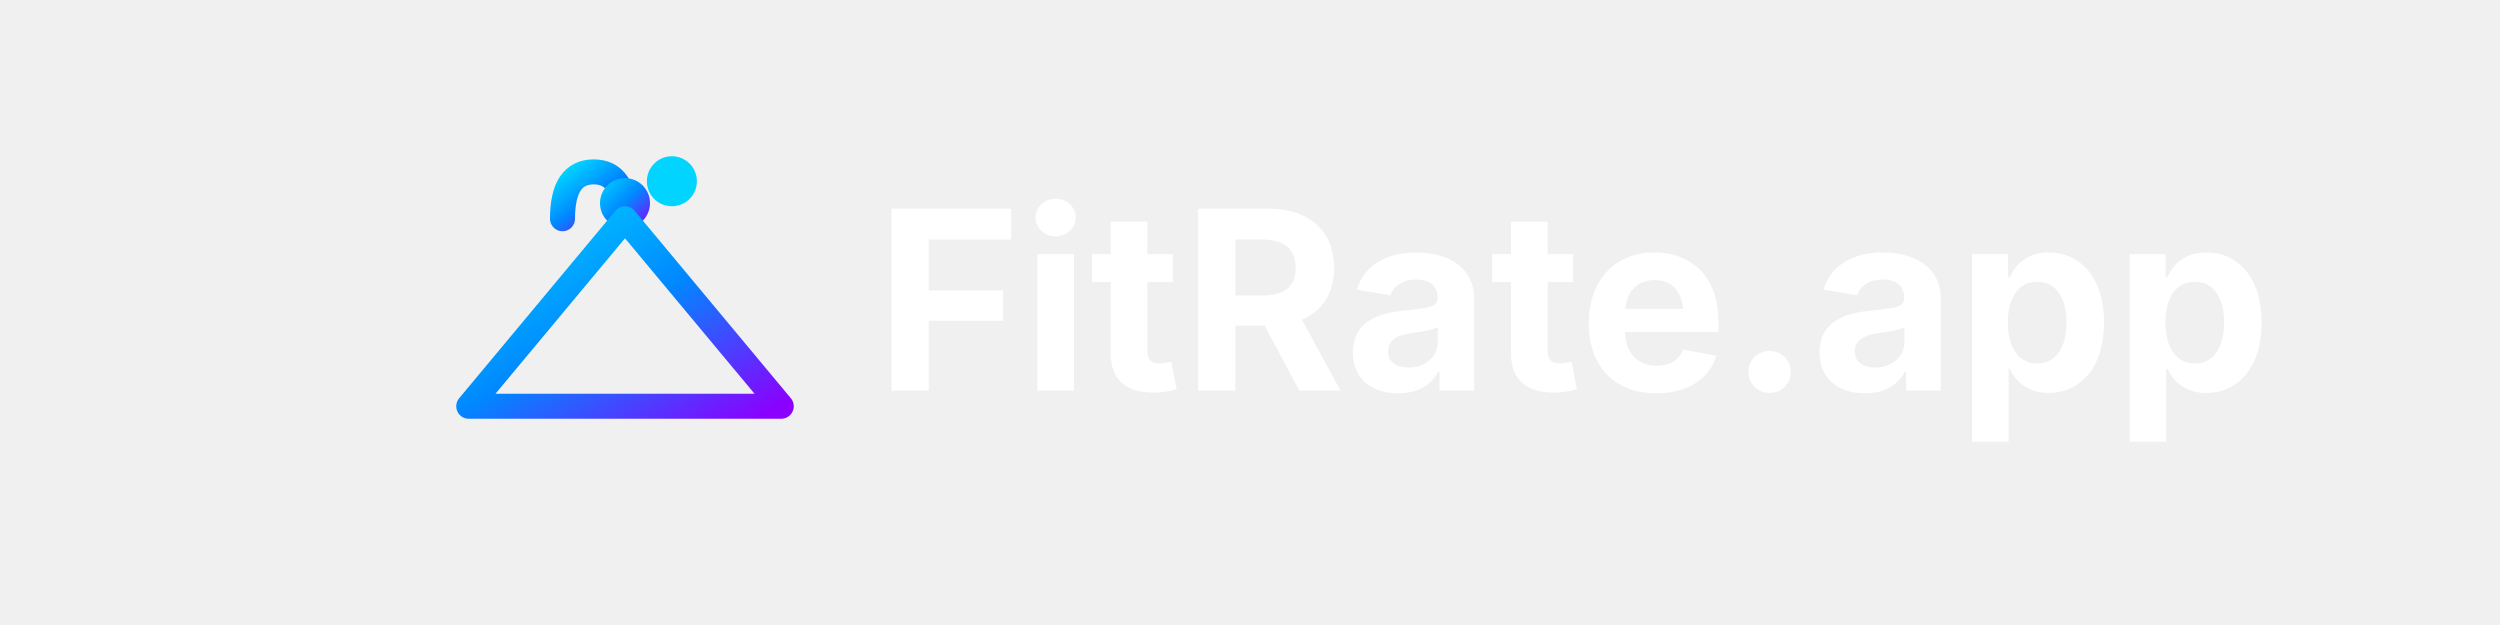
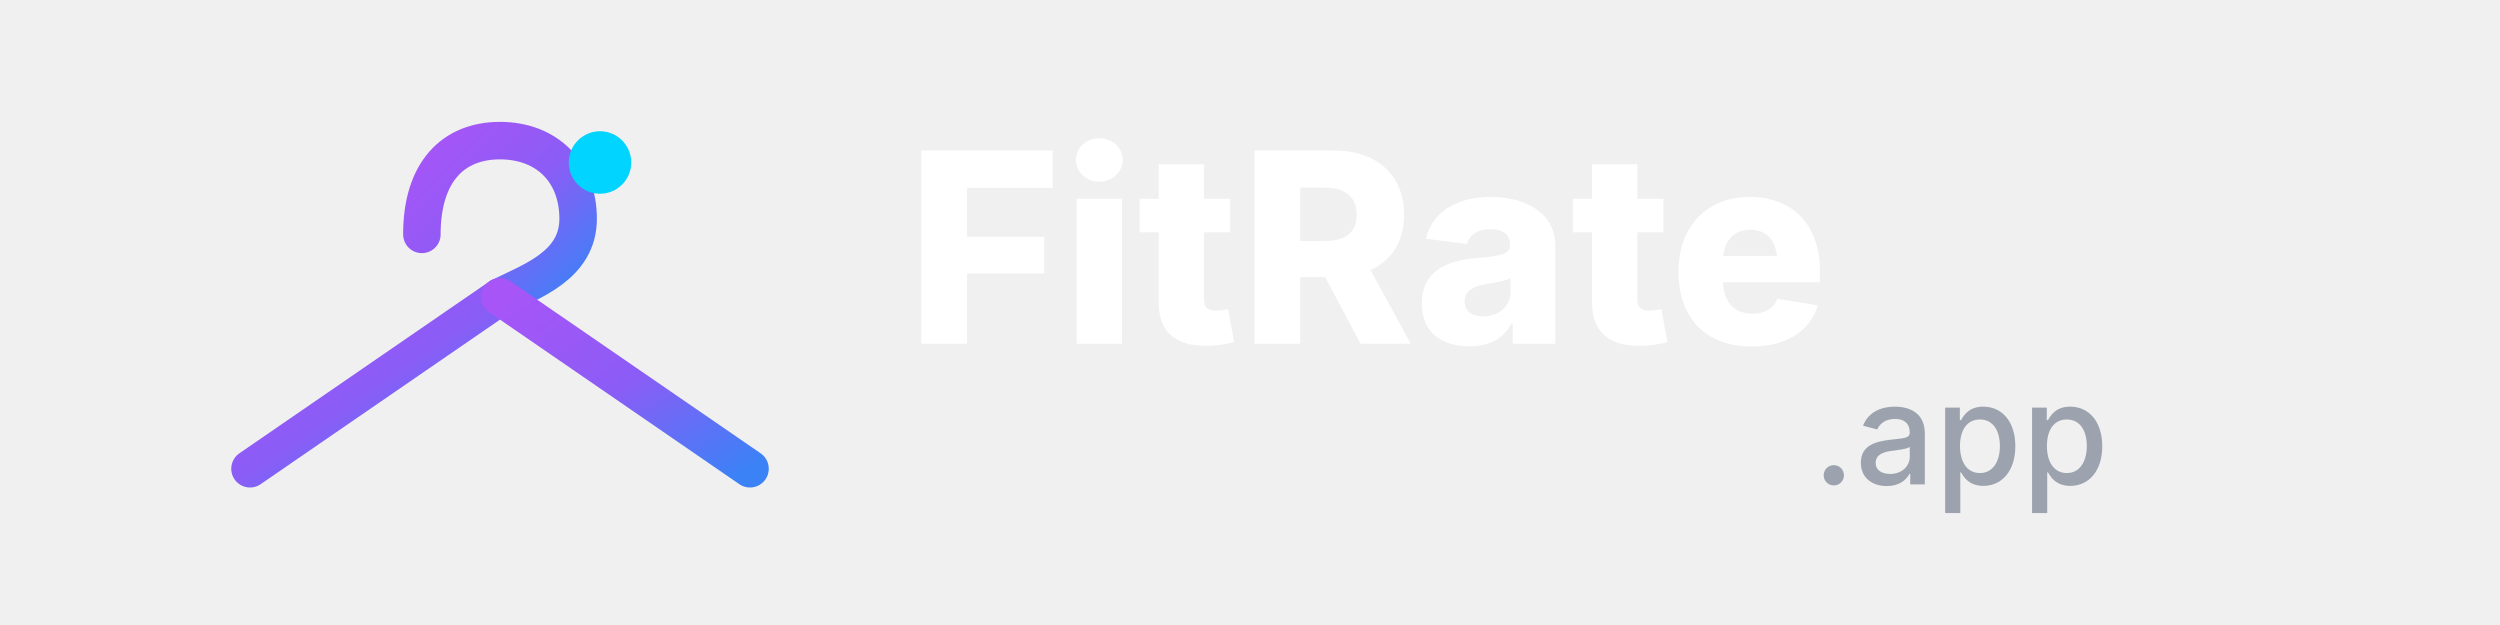
<svg xmlns="http://www.w3.org/2000/svg" width="800" height="200" viewBox="0 0 800 200" fill="none">
-   <g transform="translate(100, 50)">
-     <path d="M 80 20 Q 80 5, 90 5 Q 100 5, 100 20" stroke="url(#gradient1)" stroke-width="8" fill="none" stroke-linecap="round" />
-     <circle cx="100" cy="15" r="8" fill="url(#gradient1)" />
-     <path d="M 100 20 L 50 80 L 150 80 L 100 20 Z" stroke="url(#gradient1)" stroke-width="8" fill="none" stroke-linejoin="round" stroke-linecap="round" />
-     <line x1="50" y1="80" x2="150" y2="80" stroke="url(#gradient1)" stroke-width="8" stroke-linecap="round" />
-     <circle cx="115" cy="8" r="8" fill="#00d4ff" />
+   <g transform="translate(50, 30)">
+     <path d="M 85 45               C 85 25, 95 15, 110 15              C 125 15, 135 25, 135 40              C 135 55, 120 60, 110 65" stroke="url(#gradient1)" stroke-width="12" fill="none" stroke-linecap="round" />
+     <circle cx="142" cy="22" r="10" fill="#00D4FF" />
+     <path d="M 110 65 L 30 120" stroke="url(#gradient1)" stroke-width="12" fill="none" stroke-linecap="round" />
+     <path d="M 110 65 L 190 120" stroke="url(#gradient1)" stroke-width="12" fill="none" stroke-linecap="round" />
+     <line x1="30" y1="120" x2="190" y2="120" stroke="url(#gradient1)" stroke-width="12" stroke-linecap="round" />
  </g>
-   <text x="280" y="125" font-family="system-ui, -apple-system, BlinkMacSystemFont, 'Segoe UI', sans-serif" font-size="80" font-weight="700" fill="white">FitRate.app</text>
+   <text x="290" y="110" font-family="system-ui, -apple-system, BlinkMacSystemFont, 'Segoe UI', sans-serif" font-size="85" font-weight="800" fill="white">FitRate</text>
+   <text x="580" y="155" font-family="system-ui, -apple-system, BlinkMacSystemFont, 'Segoe UI', sans-serif" font-size="45" font-weight="500" fill="#9CA3AF">.app</text>
  <defs>
    <linearGradient id="gradient1" x1="0%" y1="0%" x2="100%" y2="100%">
-       <stop offset="0%" style="stop-color:#00d4ff;stop-opacity:1" />
-       <stop offset="50%" style="stop-color:#0088ff;stop-opacity:1" />
-       <stop offset="100%" style="stop-color:#8b00ff;stop-opacity:1" />
+       <stop offset="0%" style="stop-color:#A855F7;stop-opacity:1" />
+       <stop offset="50%" style="stop-color:#8B5CF6;stop-opacity:1" />
+       <stop offset="100%" style="stop-color:#3B82F6;stop-opacity:1" />
    </linearGradient>
  </defs>
</svg>
